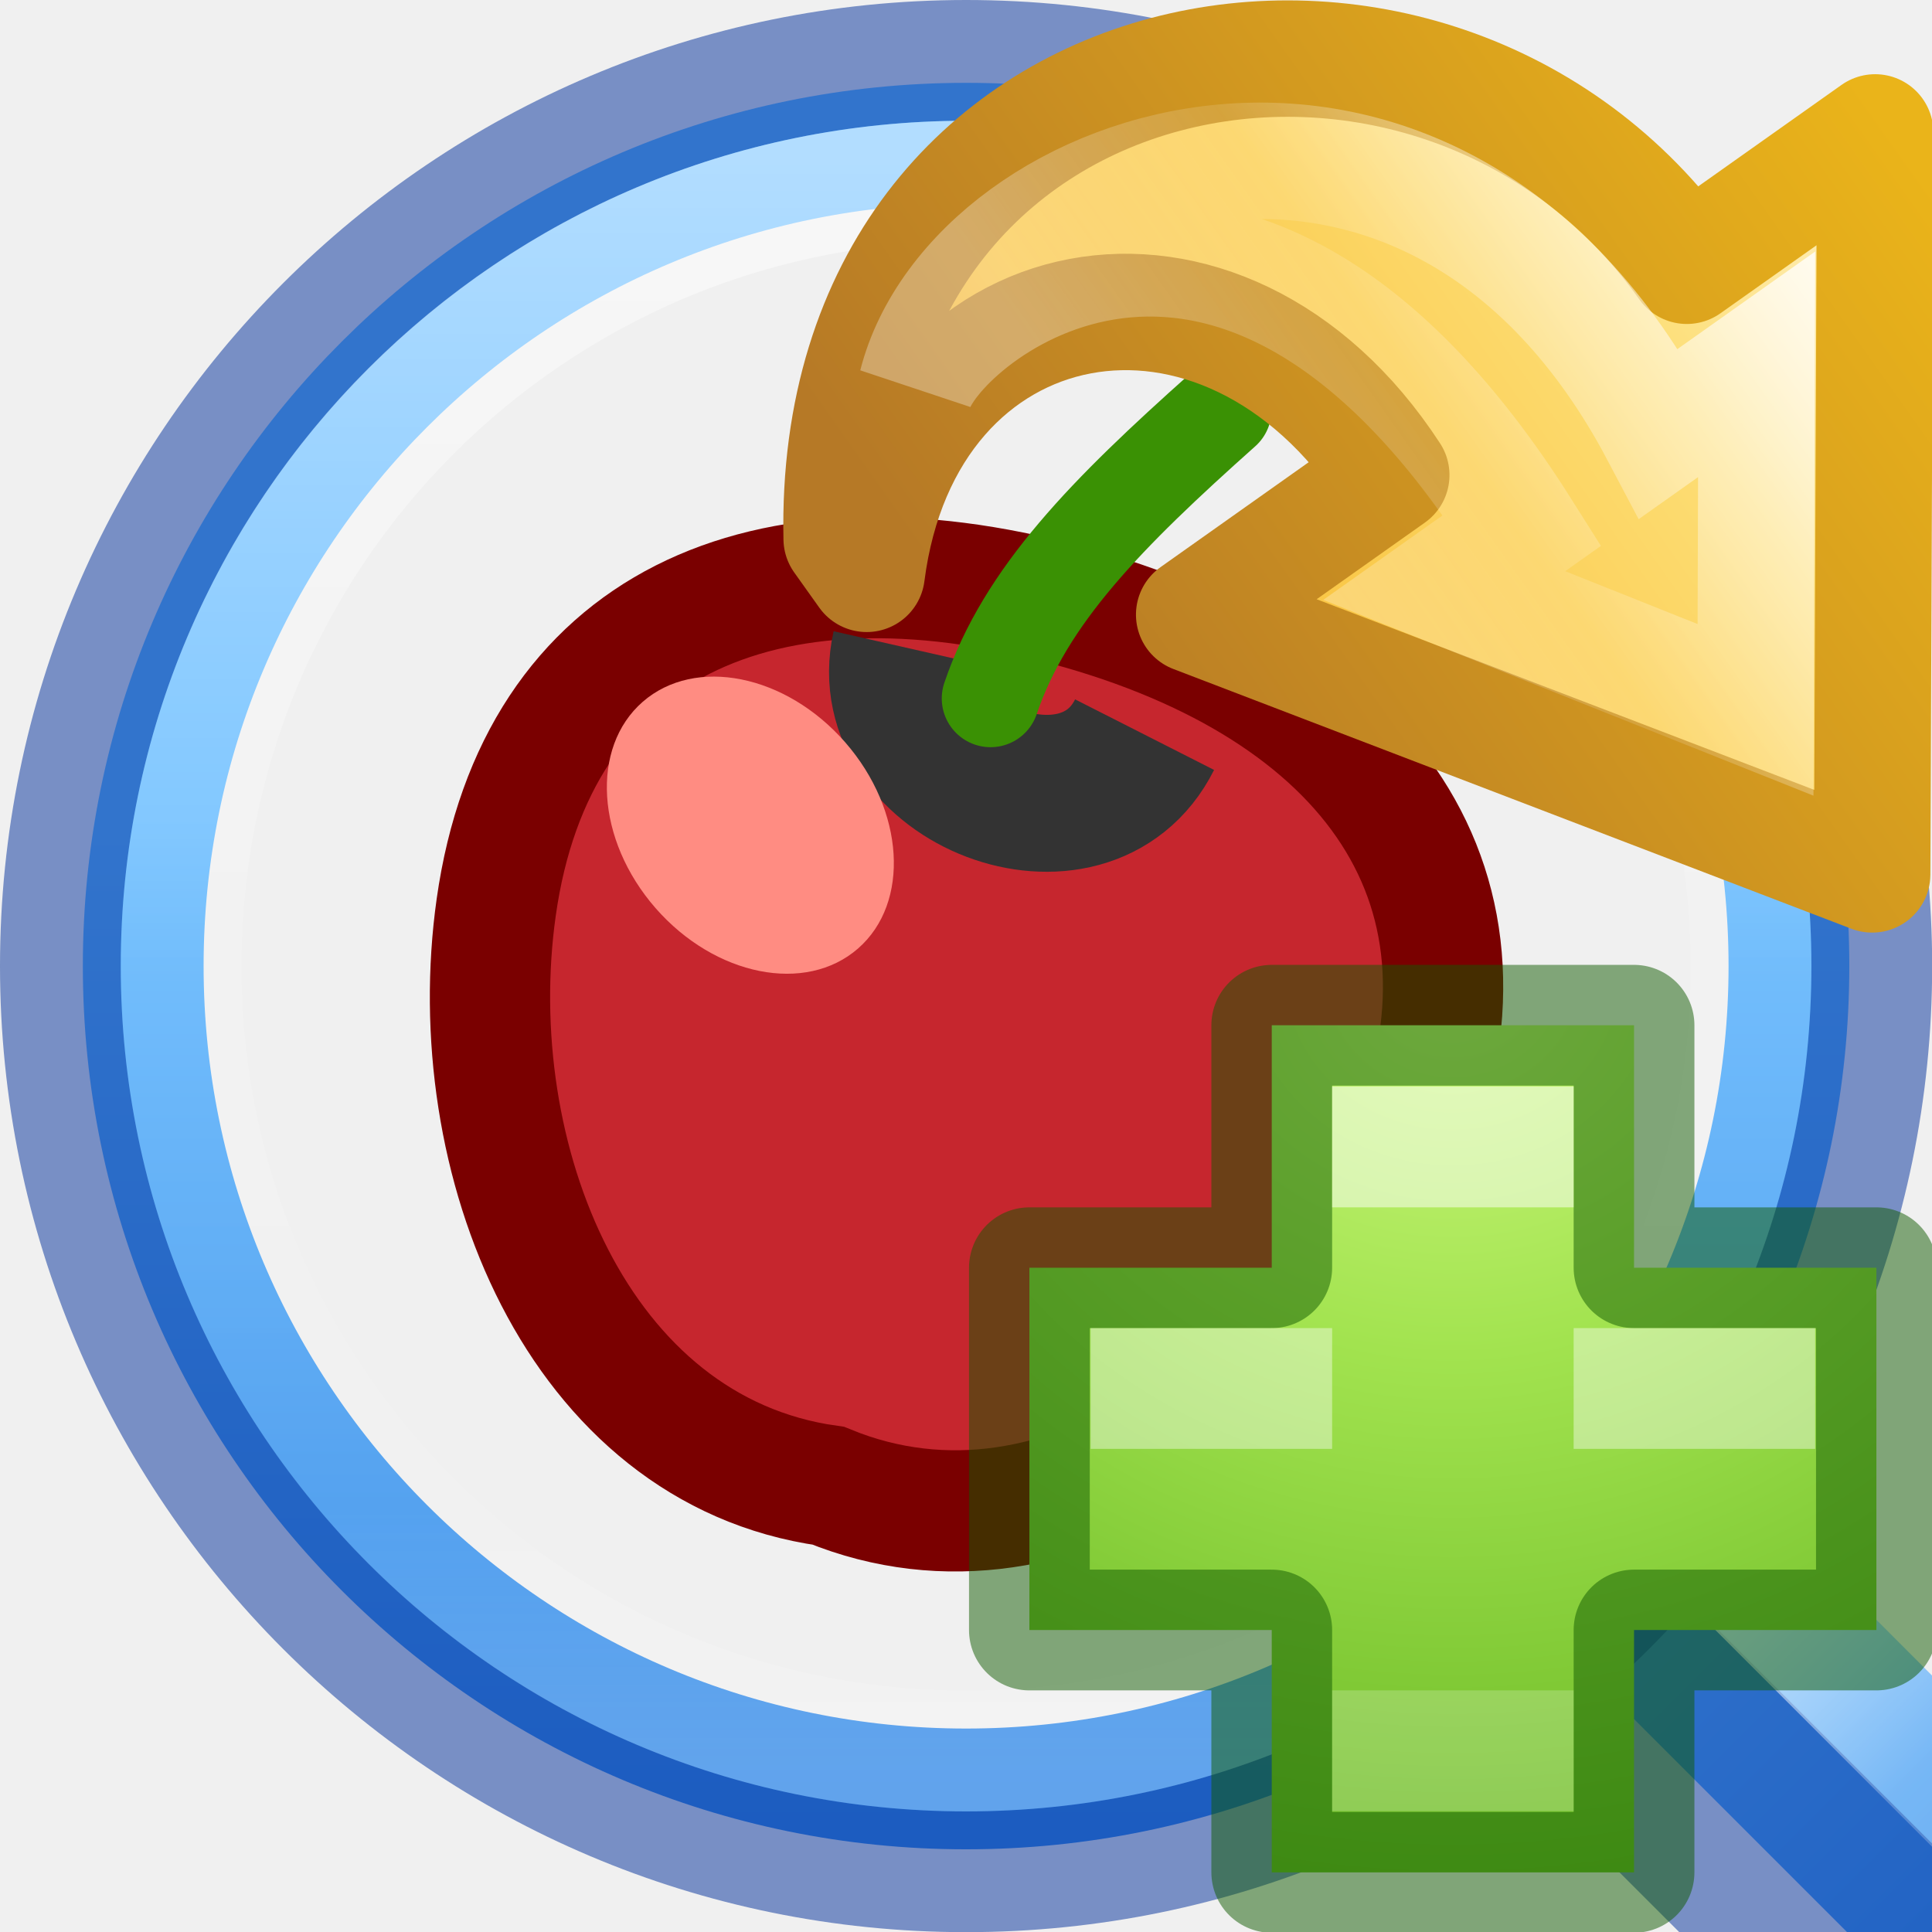
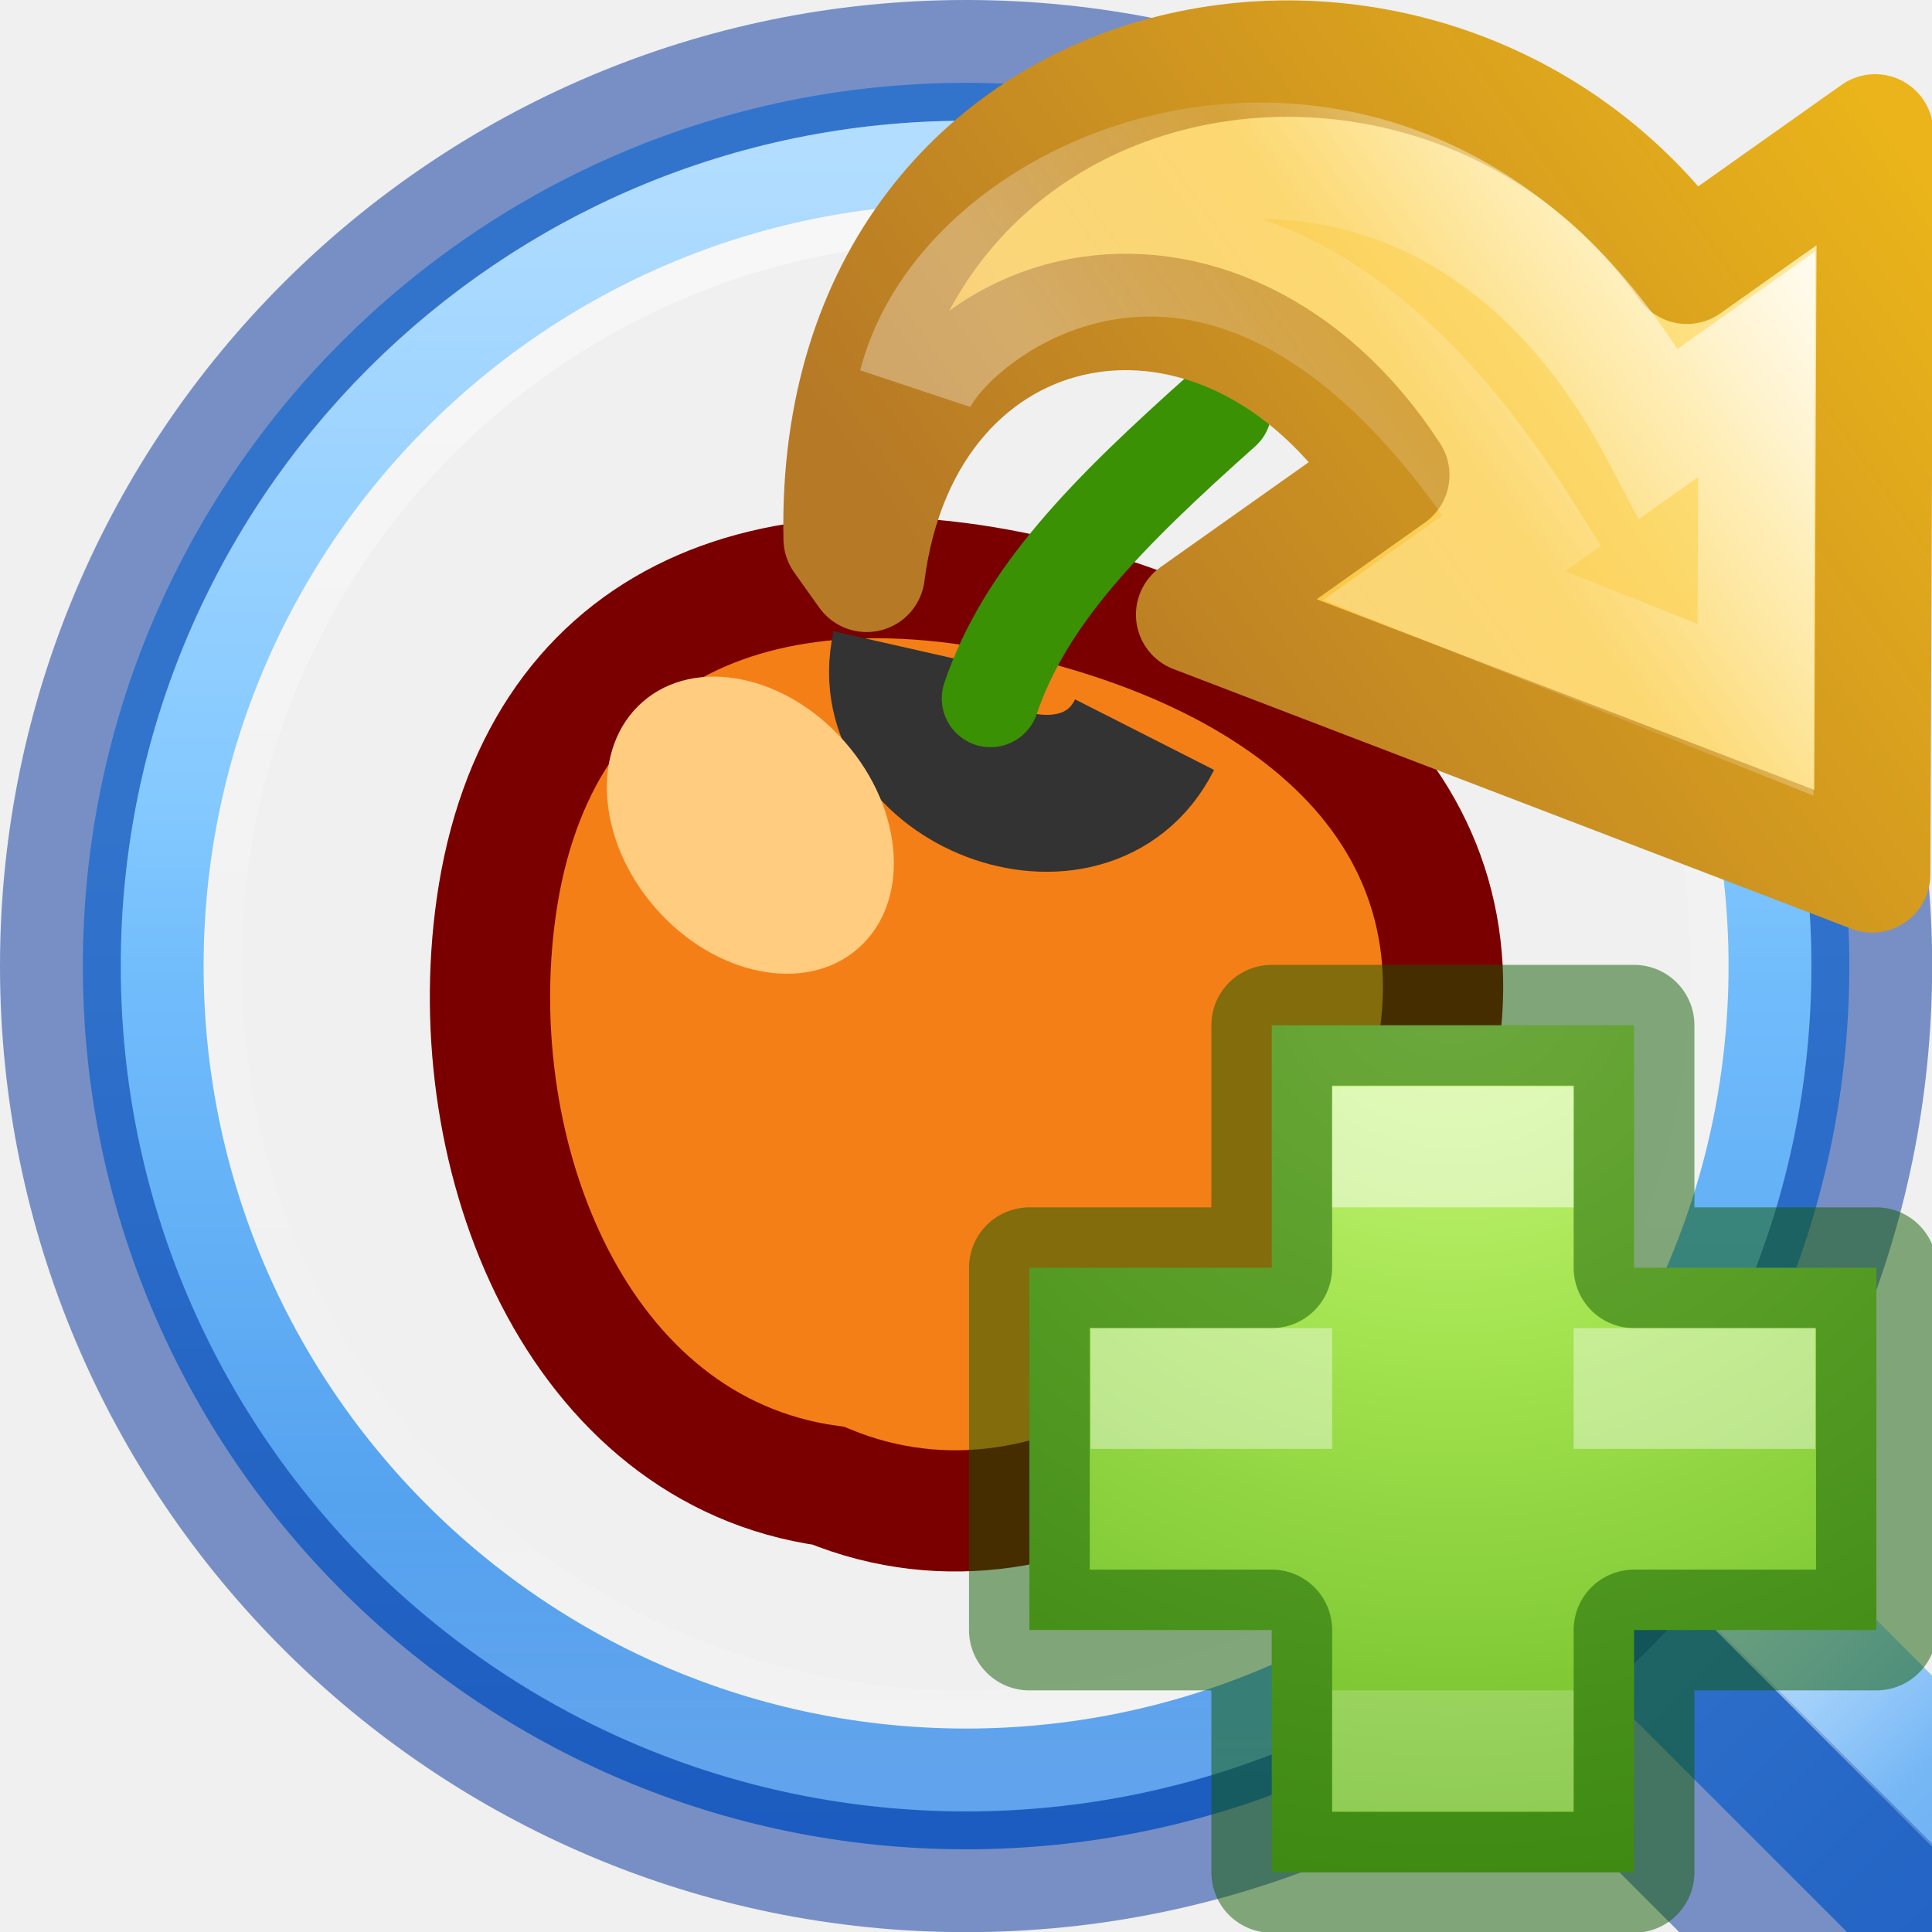
<svg xmlns="http://www.w3.org/2000/svg" xmlns:xlink="http://www.w3.org/1999/xlink" width="16" height="16" viewBox="0 0 4.233 4.233" version="1.1" id="svg8">
  <defs id="defs2">
    <radialGradient cx="64.575" cy="48.605" r="31" fx="64.575" fy="48.605" id="radialGradient3259" xlink:href="#linearGradient3242-7-3-8-0-4-58-06" gradientUnits="userSpaceOnUse" gradientTransform="matrix(0,0.3852883,-0.4195884,0,25.38978,-23.79329)" />
    <linearGradient id="linearGradient3242-7-3-8-0-4-58-06">
      <stop id="stop3244-5-8-5-6-4-3-8" style="stop-color:#cdf87e;stop-opacity:1" offset="0" />
      <stop id="stop3246-9-5-1-5-3-0-7" style="stop-color:#a2e34f;stop-opacity:1" offset="0.262" />
      <stop id="stop3248-7-2-0-7-5-35-9" style="stop-color:#68b723;stop-opacity:1" offset="0.661" />
      <stop id="stop3250-8-2-8-5-6-40-4" style="stop-color:#1d7e0d;stop-opacity:1" offset="1" />
    </linearGradient>
    <linearGradient x1="23.732" y1="4.418" x2="23.732" y2="33.876" id="linearGradient3877-4" xlink:href="#linearGradient3846" gradientUnits="userSpaceOnUse" gradientTransform="matrix(-0.3613251,0,0,0.3366066,17.14048,0.1354293)" />
    <linearGradient id="linearGradient3846">
      <stop id="stop3848" style="stop-color:#fff3cb;stop-opacity:1" offset="0" />
      <stop id="stop3850" style="stop-color:#fdde76;stop-opacity:1" offset="0.262" />
      <stop id="stop3852" style="stop-color:#f9c440;stop-opacity:1" offset="0.661" />
      <stop id="stop3854" style="stop-color:#e48b20;stop-opacity:1" offset="1" />
    </linearGradient>
    <linearGradient x1="38.941" y1="15.991" x2="20.576" y2="15.991" id="linearGradient3842-9" xlink:href="#linearGradient4087-5" gradientUnits="userSpaceOnUse" gradientTransform="matrix(0,-0.394478,-0.4234463,0,16.49631,18.34622)" />
    <linearGradient id="linearGradient4087-5">
      <stop id="stop4089-8" style="stop-color:#ffffff;stop-opacity:1" offset="0" />
      <stop id="stop4091-2" style="stop-color:#ffffff;stop-opacity:0.235" offset="0.512" />
      <stop id="stop4093-6" style="stop-color:#ffffff;stop-opacity:0.157" offset="0.585" />
      <stop id="stop4095-0" style="stop-color:#ffffff;stop-opacity:0.392" offset="1" />
    </linearGradient>
    <linearGradient xlink:href="#linearGradient947-5" id="linearGradient916" gradientUnits="userSpaceOnUse" gradientTransform="matrix(6.470699,0,0,4.857143,-34.15521,-15.53799)" x1="4.702" y1="3.69" x2="4.702" y2="4.086" />
    <linearGradient id="linearGradient947-5">
      <stop offset="0" style="stop-color:#64baff;stop-opacity:1" id="stop943-6" />
      <stop offset="1" style="stop-color:#3689e6;stop-opacity:1" id="stop945-2" />
    </linearGradient>
    <linearGradient xlink:href="#linearGradient4011" id="linearGradient914" gradientUnits="userSpaceOnUse" gradientTransform="matrix(3.235349,0,0,4.857143,-19.24708,-15.53799)" x1="4.702" y1="3.69" x2="4.702" y2="4.086" />
    <linearGradient id="linearGradient4011">
      <stop offset="0" style="stop-color:#ffffff;stop-opacity:1" id="stop4013" />
      <stop offset="0.508" style="stop-color:#ffffff;stop-opacity:0.235" id="stop4015" />
      <stop offset="0.835" style="stop-color:#ffffff;stop-opacity:0.157" id="stop4017" />
      <stop offset="1" style="stop-color:#ffffff;stop-opacity:0.392" id="stop4019" />
    </linearGradient>
    <linearGradient gradientTransform="matrix(0,1.083776,-1.083776,0,16.67021,-2.837765)" gradientUnits="userSpaceOnUse" y2="8" x2="16.706" y1="8" x1="8.83" id="linearGradient878" xlink:href="#linearGradient947-5" />
    <linearGradient gradientTransform="matrix(0.3513514,0,0,0.3513514,-17.20367,-0.9093001)" gradientUnits="userSpaceOnUse" xlink:href="#linearGradient4011" id="linearGradient3071" y2="44.341" x2="71.204" y1="6.238" x1="71.204" />
    <linearGradient x1="23.732" y1="4.418" x2="23.732" y2="42.04" id="linearGradient3110" xlink:href="#linearGradient3846" gradientUnits="userSpaceOnUse" gradientTransform="matrix(0.2796181,0,0,0.2611604,14.03756,1.413744)" />
    <linearGradient x1="35.998" y1="37.039" x2="35.998" y2="4.004" id="linearGradient3112" xlink:href="#linearGradient3856" gradientUnits="userSpaceOnUse" gradientTransform="matrix(0.2796181,0,0,0.2611604,14.03756,1.413744)" />
    <linearGradient id="linearGradient3856">
      <stop id="stop3858" style="stop-color:#b67926;stop-opacity:1" offset="0" />
      <stop id="stop3860" style="stop-color:#eab41a;stop-opacity:1" offset="1" />
    </linearGradient>
    <linearGradient x1="38.941" y1="15.991" x2="20.576" y2="15.991" id="linearGradient3107" xlink:href="#linearGradient4087-5" gradientUnits="userSpaceOnUse" gradientTransform="matrix(0,-0.3060607,0.3276918,0,14.53606,15.54281)" />
  </defs>
  <g id="layer1">
    <g id="g859">
      <g transform="rotate(-45,4.810207,3.582032)" id="g921">
        <rect y="2.535" x="-4.339" height="1.738" width="0.529" id="rect908" style="opacity:1;fill:url(#linearGradient916);fill-opacity:1;stroke:none;stroke-width:5.606;stroke-linecap:round;stop-color:#000000" transform="scale(-1,1)" />
        <rect style="opacity:0.5;fill:#002e99;fill-opacity:1;stroke:none;stroke-width:5.606;stroke-linecap:round;stop-color:#000000" id="rect910" width="0.529" height="1.738" x="-4.079" y="2.535" transform="scale(-1,1)" />
        <rect style="opacity:1;fill:url(#linearGradient914);fill-opacity:1;stroke:none;stroke-width:3.964;stroke-linecap:round;stop-color:#000000" id="rect912" width="0.265" height="1.738" x="-4.339" y="2.535" transform="scale(-1,1)" />
      </g>
      <g transform="scale(0.2645833)" id="g910">
        <path d="m 14.814,8 c 0,-3.76 -3.054,-6.814 -6.814,-6.814 -3.76,0 -6.814,3.054 -6.814,6.814 0,3.76 3.054,6.814 6.814,6.814 3.76,0 6.814,-3.054 6.814,-6.814 z" id="path846" style="color:#000000;display:inline;overflow:visible;visibility:visible;opacity:0.99;fill:none;fill-opacity:1;fill-rule:nonzero;stroke:url(#linearGradient878);stroke-width:1;stroke-opacity:1;marker:none;enable-background:accumulate" />
        <path d="m 8,0.5 c -4.138,0 -7.5,3.362 -7.5,7.5 C 0.5,12.138 3.862,15.5 8,15.5 12.138,15.5 15.5,12.138 15.5,8 15.5,3.862 12.138,0.5 8,0.5 Z" id="path2555-7" style="color:#000000;clip-rule:nonzero;display:inline;overflow:visible;visibility:visible;opacity:0.5;isolation:auto;mix-blend-mode:normal;color-interpolation:sRGB;color-interpolation-filters:linearRGB;solid-color:#000000;solid-opacity:1;fill:none;fill-opacity:1;fill-rule:nonzero;stroke:#002e99;stroke-width:1;stroke-linecap:round;stroke-linejoin:round;stroke-miterlimit:4;stroke-dasharray:none;stroke-dashoffset:0;stroke-opacity:1;marker:none;color-rendering:auto;image-rendering:auto;shape-rendering:auto;text-rendering:auto;enable-background:accumulate" />
        <path d="M 14.5,8 C 14.5,11.59 11.59,14.5 8,14.5 4.41,14.5 1.5,11.59 1.5,8 1.5,4.41 4.41,1.5 8,1.5 11.59,1.5 14.5,4.41 14.5,8 Z" id="path8655-6" style="color:#000000;display:inline;overflow:visible;visibility:visible;opacity:0.5;fill:none;stroke:url(#linearGradient3071);stroke-width:1;stroke-linecap:round;stroke-linejoin:round;stroke-miterlimit:4;stroke-dasharray:none;stroke-dashoffset:0;stroke-opacity:1;marker:none;enable-background:accumulate" />
      </g>
    </g>
    <g transform="matrix(0.6849179,0,0,0.6849179,-2.052659,-0.6472715)" id="g1055">
      <g id="g1018" style="stroke:#7a0000;stroke-opacity:1" transform="translate(11.03655,3.061234)">
        <g transform="matrix(0.1203468,0.00521202,-0.00532923,0.1212868,-8.388063,-3.343866)" id="cherry2-3" style="stroke:#7a0000;stroke-opacity:1">
-           <path d="m 42.021,38.735 c -2.28,6.289 -8.636,11.671 -14.976,9.411 -6.706,-0.642 -10.134,-8.201 -9.485,-14.852 0.729,-7.471 6.64,-10.416 14.793,-8.602 8.154,1.814 12.229,6.98 9.668,14.043 z" id="p5-12" style="fill:#c6262e;fill-opacity:1;stroke:#7a0000;stroke-width:3.194;stroke-opacity:1" />
+           <path d="m 42.021,38.735 c -2.28,6.289 -8.636,11.671 -14.976,9.411 -6.706,-0.642 -10.134,-8.201 -9.485,-14.852 0.729,-7.471 6.64,-10.416 14.793,-8.602 8.154,1.814 12.229,6.98 9.668,14.043 z" id="p5-12" style="fill:#f57f17;fill-opacity:1;stroke:#7a0000;stroke-width:3.194;stroke-opacity:1" />
          <path d="m 28.224,26.012 c -0.601,3.336 4.888,5.213 6.336,2.001" id="p8-9" style="fill:none;stroke:#333333;stroke-width:4.135;stroke-opacity:1" />
        </g>
-         <path id="path1009" d="m -4.871,0.118 c 0.112,-0.33 0.373,-0.593 0.743,-0.923" style="fill:#275100;fill-opacity:0.945;stroke:#3a9104;stroke-width:0.312;stroke-linecap:round;stroke-opacity:1;stop-color:#000000" />
+         <path id="path1009" d="m -4.871,0.118 c 0.112,-0.33 0.373,-0.593 0.743,-0.923" style="fill:#4caf50;fill-opacity:0.945;stroke:#3a9104;stroke-width:0.312;stroke-linecap:round;stroke-opacity:1;stop-color:#000000" />
      </g>
-       <path id="path1046" style="opacity:1;fill:#ff8c82;fill-opacity:1;stroke:none;stroke-width:0.496;stroke-linecap:round;stroke-opacity:1;stop-color:#000000" d="M 5.742,3.979 A 0.524,0.403 48.879 0 1 5.094,3.85 0.524,0.403 48.879 0 1 5.053,3.19 0.524,0.403 48.879 0 1 5.701,3.32 0.524,0.403 48.879 0 1 5.742,3.979" />
+       <path id="path1046" style="opacity:1;fill:#ffcc80;fill-opacity:1;stroke:none;stroke-width:0.496;stroke-linecap:round;stroke-opacity:1;stop-color:#000000" d="M 5.742,3.979 A 0.524,0.403 48.879 0 1 5.094,3.85 0.524,0.403 48.879 0 1 5.053,3.19 0.524,0.403 48.879 0 1 5.701,3.32 0.524,0.403 48.879 0 1 5.742,3.979" />
    </g>
    <g id="g901" transform="matrix(0.2645833,0,0,0.2645833,1.860358,1.851553)">
      <path d="M 3.5,3.5 V 1.492 h 3 V 3.5 h 2.007 v 3 H 6.5 V 8.507 h -3 V 6.5 H 1.493 v -3 z" id="path2262" style="color:#000000;display:inline;overflow:visible;visibility:visible;fill:url(#radialGradient3259);fill-opacity:1;fill-rule:nonzero;stroke:none;stroke-width:0.985;stroke-linecap:round;stroke-linejoin:round;stroke-miterlimit:4;stroke-dasharray:none;stroke-dashoffset:0;stroke-opacity:1;marker:none;enable-background:accumulate" />
      <path d="M 3.5,3.5 V 1.492 h 3 V 3.5 h 2.007 v 3 H 6.5 V 8.507 h -3 V 6.5 H 1.493 v -3 z" id="path2262-5" style="color:#000000;clip-rule:nonzero;display:inline;overflow:visible;visibility:visible;opacity:0.5;isolation:auto;mix-blend-mode:normal;color-interpolation:sRGB;color-interpolation-filters:linearRGB;solid-color:#000000;solid-opacity:1;fill:none;fill-opacity:1;fill-rule:nonzero;stroke:#0f5a00;stroke-width:1;stroke-linecap:round;stroke-linejoin:round;stroke-miterlimit:4;stroke-dasharray:none;stroke-dashoffset:0;stroke-opacity:1;marker:none;color-rendering:auto;image-rendering:auto;shape-rendering:auto;text-rendering:auto;enable-background:accumulate" />
      <rect y="2" x="4" height="1" width="2" id="rect4304" style="color:#000000;clip-rule:nonzero;display:inline;overflow:visible;visibility:visible;opacity:0.5;isolation:auto;mix-blend-mode:normal;color-interpolation:sRGB;color-interpolation-filters:linearRGB;solid-color:#000000;solid-opacity:1;fill:#ffffff;fill-opacity:1;fill-rule:nonzero;stroke:none;stroke-width:1;stroke-linecap:round;stroke-linejoin:round;stroke-miterlimit:4;stroke-dasharray:none;stroke-dashoffset:0;stroke-opacity:1;marker:none;color-rendering:auto;image-rendering:auto;shape-rendering:auto;text-rendering:auto;enable-background:accumulate" />
      <rect y="7" x="4" height="1" width="2" id="rect4304-6" style="color:#000000;clip-rule:nonzero;display:inline;overflow:visible;visibility:visible;opacity:0.2;isolation:auto;mix-blend-mode:normal;color-interpolation:sRGB;color-interpolation-filters:linearRGB;solid-color:#000000;solid-opacity:1;fill:#ffffff;fill-opacity:1;fill-rule:nonzero;stroke:none;stroke-width:1;stroke-linecap:round;stroke-linejoin:round;stroke-miterlimit:4;stroke-dasharray:none;stroke-dashoffset:0;stroke-opacity:1;marker:none;color-rendering:auto;image-rendering:auto;shape-rendering:auto;text-rendering:auto;enable-background:accumulate" />
      <path style="color:#000000;clip-rule:nonzero;display:inline;overflow:visible;visibility:visible;opacity:0.4;isolation:auto;mix-blend-mode:normal;color-interpolation:sRGB;color-interpolation-filters:linearRGB;solid-color:#000000;solid-opacity:1;fill:#ffffff;fill-opacity:1;fill-rule:nonzero;stroke:none;stroke-width:1;stroke-linecap:round;stroke-linejoin:round;stroke-miterlimit:4;stroke-dasharray:none;stroke-dashoffset:0;stroke-opacity:1;marker:none;color-rendering:auto;image-rendering:auto;shape-rendering:auto;text-rendering:auto;enable-background:accumulate" d="m 2,4 v 1 h 2 v -1 z m 4,0 v 1 h 2 v -1 z" id="rect4304-6-2" />
    </g>
    <g id="g877" transform="matrix(0.1529047,0.2159271,-0.2159271,0.1529047,1.530206,-4.536158)">
      <path d="M 18.318,11.518 C 14.768,9.113 16.9,4.5 20.518,4.5 V 2.589 l 5,3.571 -5,3.339 v -2 c -2.552,-0.099 -3.668,2.34 -1.843,4.018 z" id="path3503" style="display:block;overflow:visible;visibility:visible;fill:url(#linearGradient3110);fill-opacity:1;fill-rule:nonzero;stroke:url(#linearGradient3112);stroke-width:0.964;stroke-linecap:butt;stroke-linejoin:round;stroke-miterlimit:7;stroke-dasharray:none;stroke-dashoffset:0;stroke-opacity:1;marker:none" />
      <path d="M 17.636,10.274 C 16.384,8.803 17.511,4.964 21.518,5.489 V 4.5 l 2.33,1.661 -2.33,1.509 V 6.878 C 17.121,6.643 17.262,9.679 17.636,10.274 Z" id="path3505" style="display:block;overflow:visible;visibility:visible;opacity:0.8;fill:none;stroke:url(#linearGradient3107);stroke-width:0.964;stroke-linecap:butt;stroke-linejoin:miter;stroke-miterlimit:7;stroke-dasharray:none;stroke-dashoffset:0;stroke-opacity:1;marker:none" />
    </g>
  </g>
</svg>
